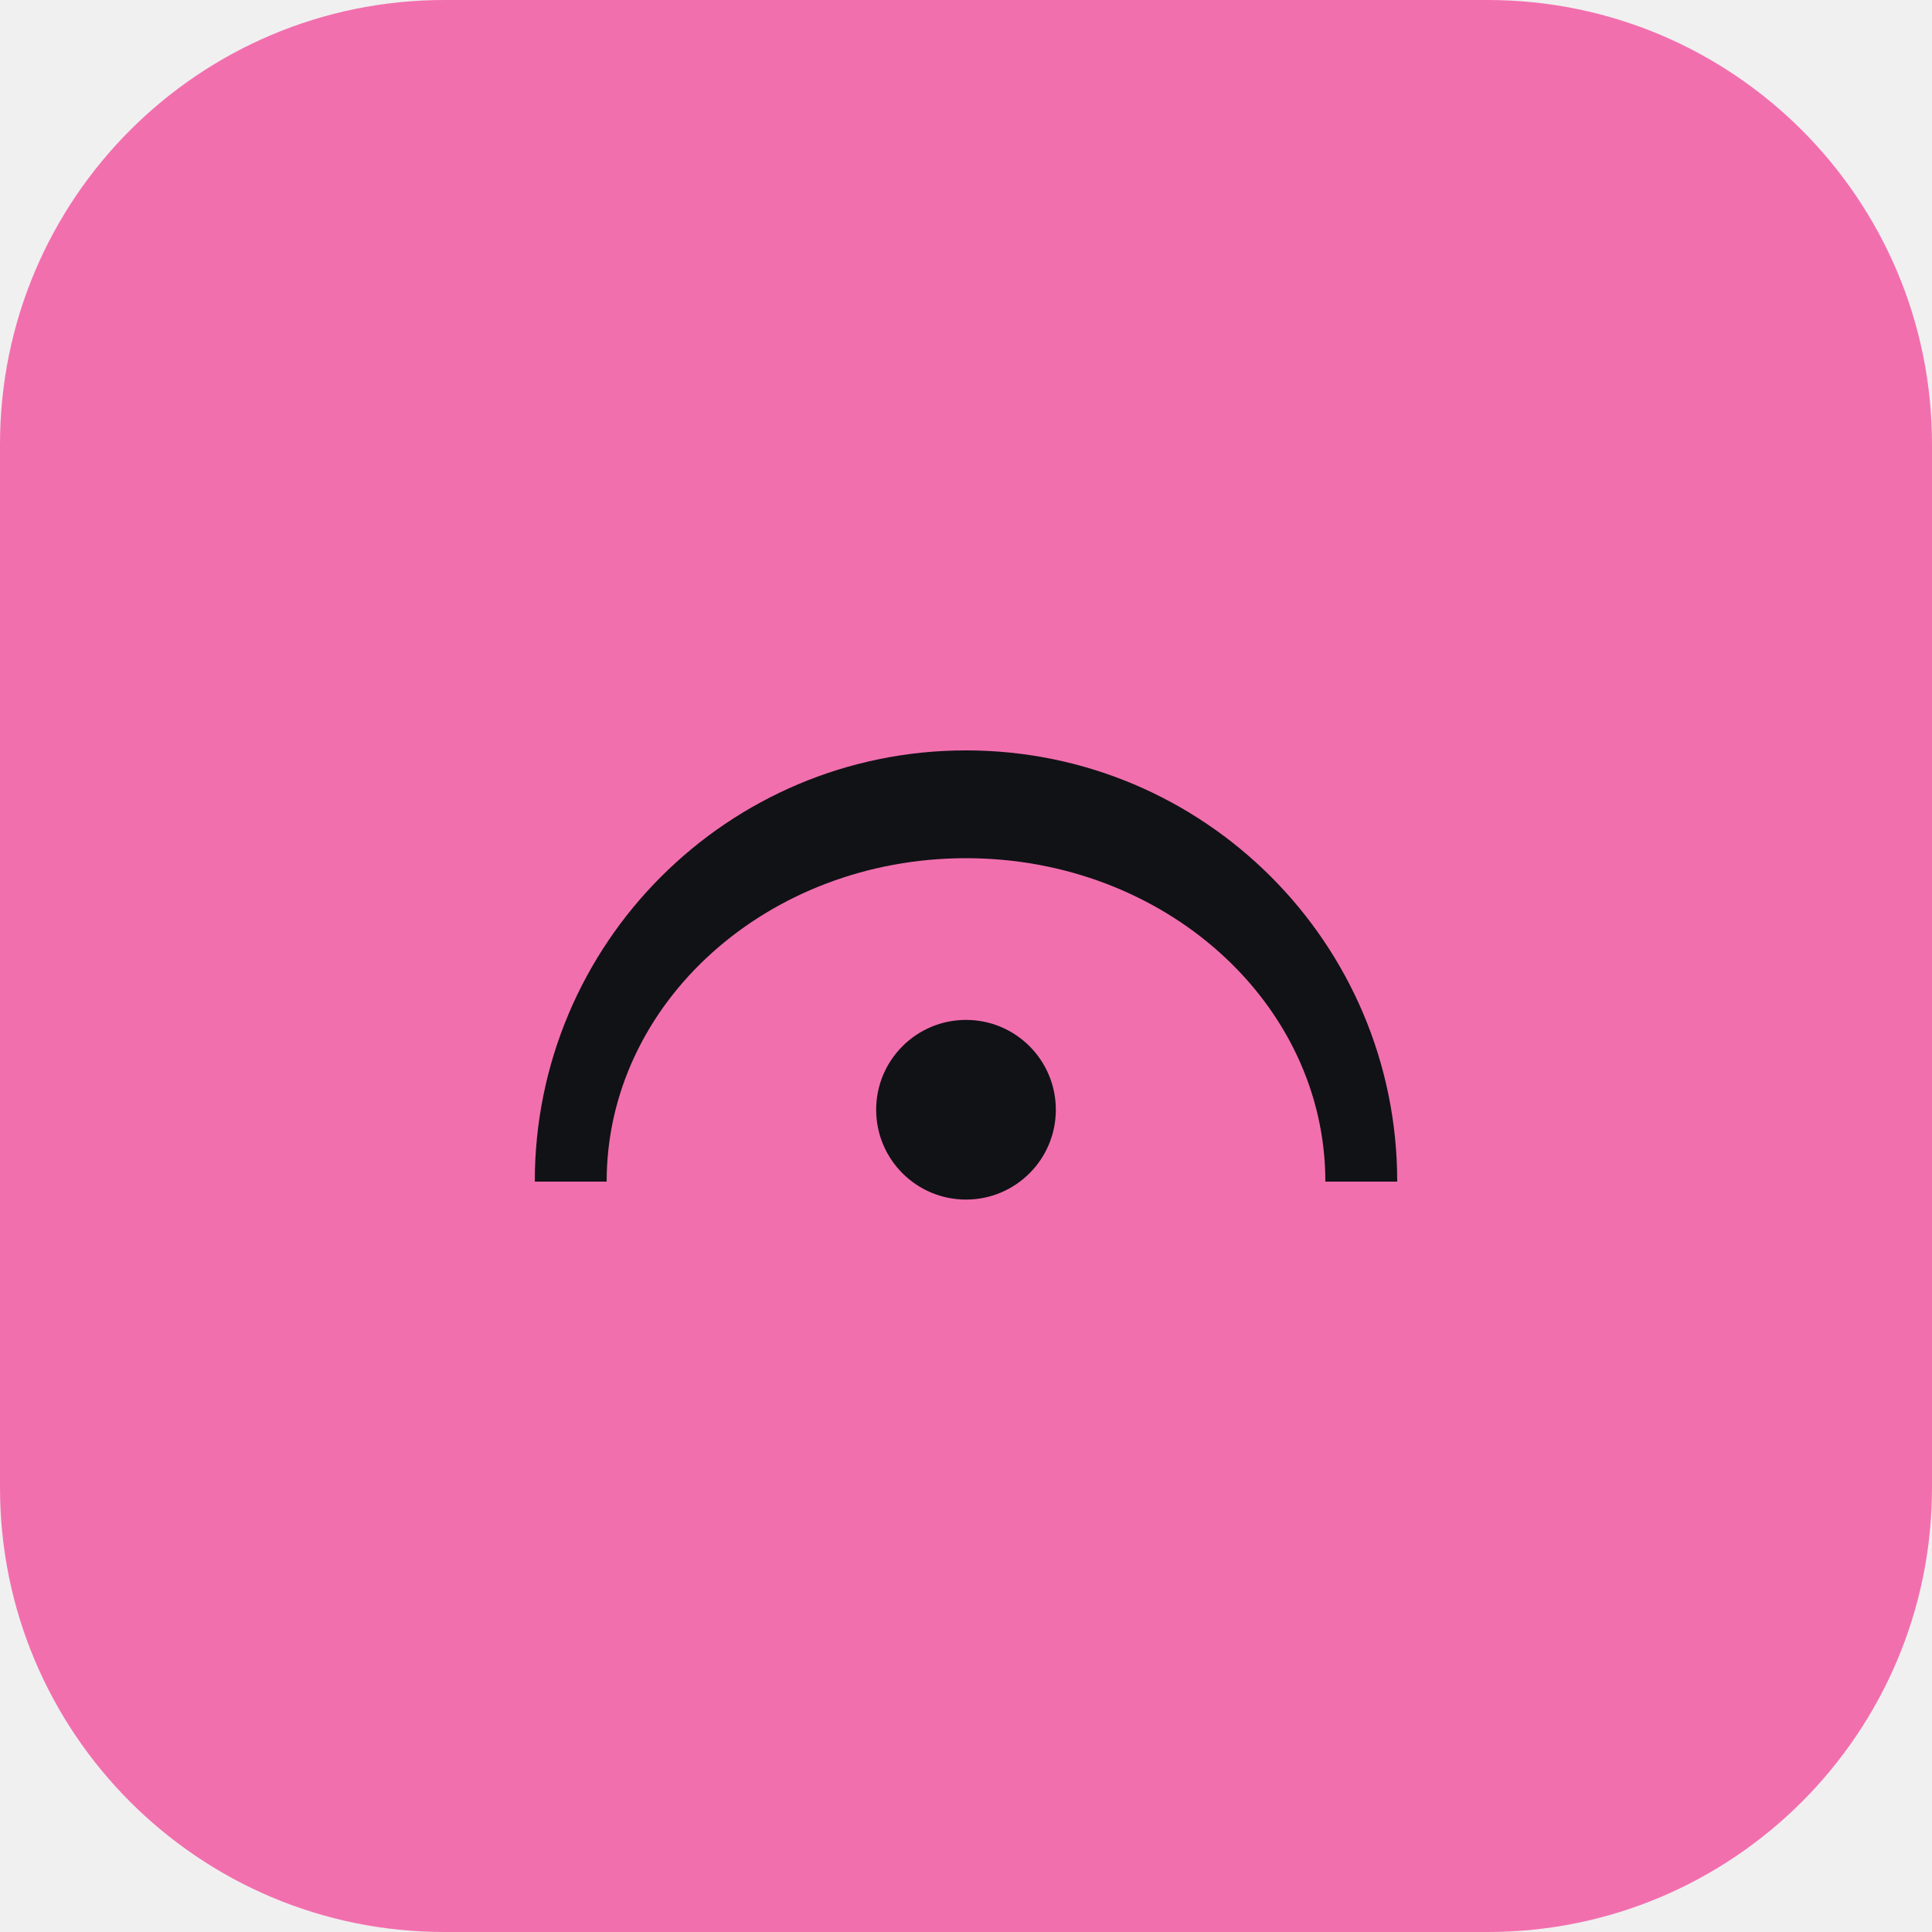
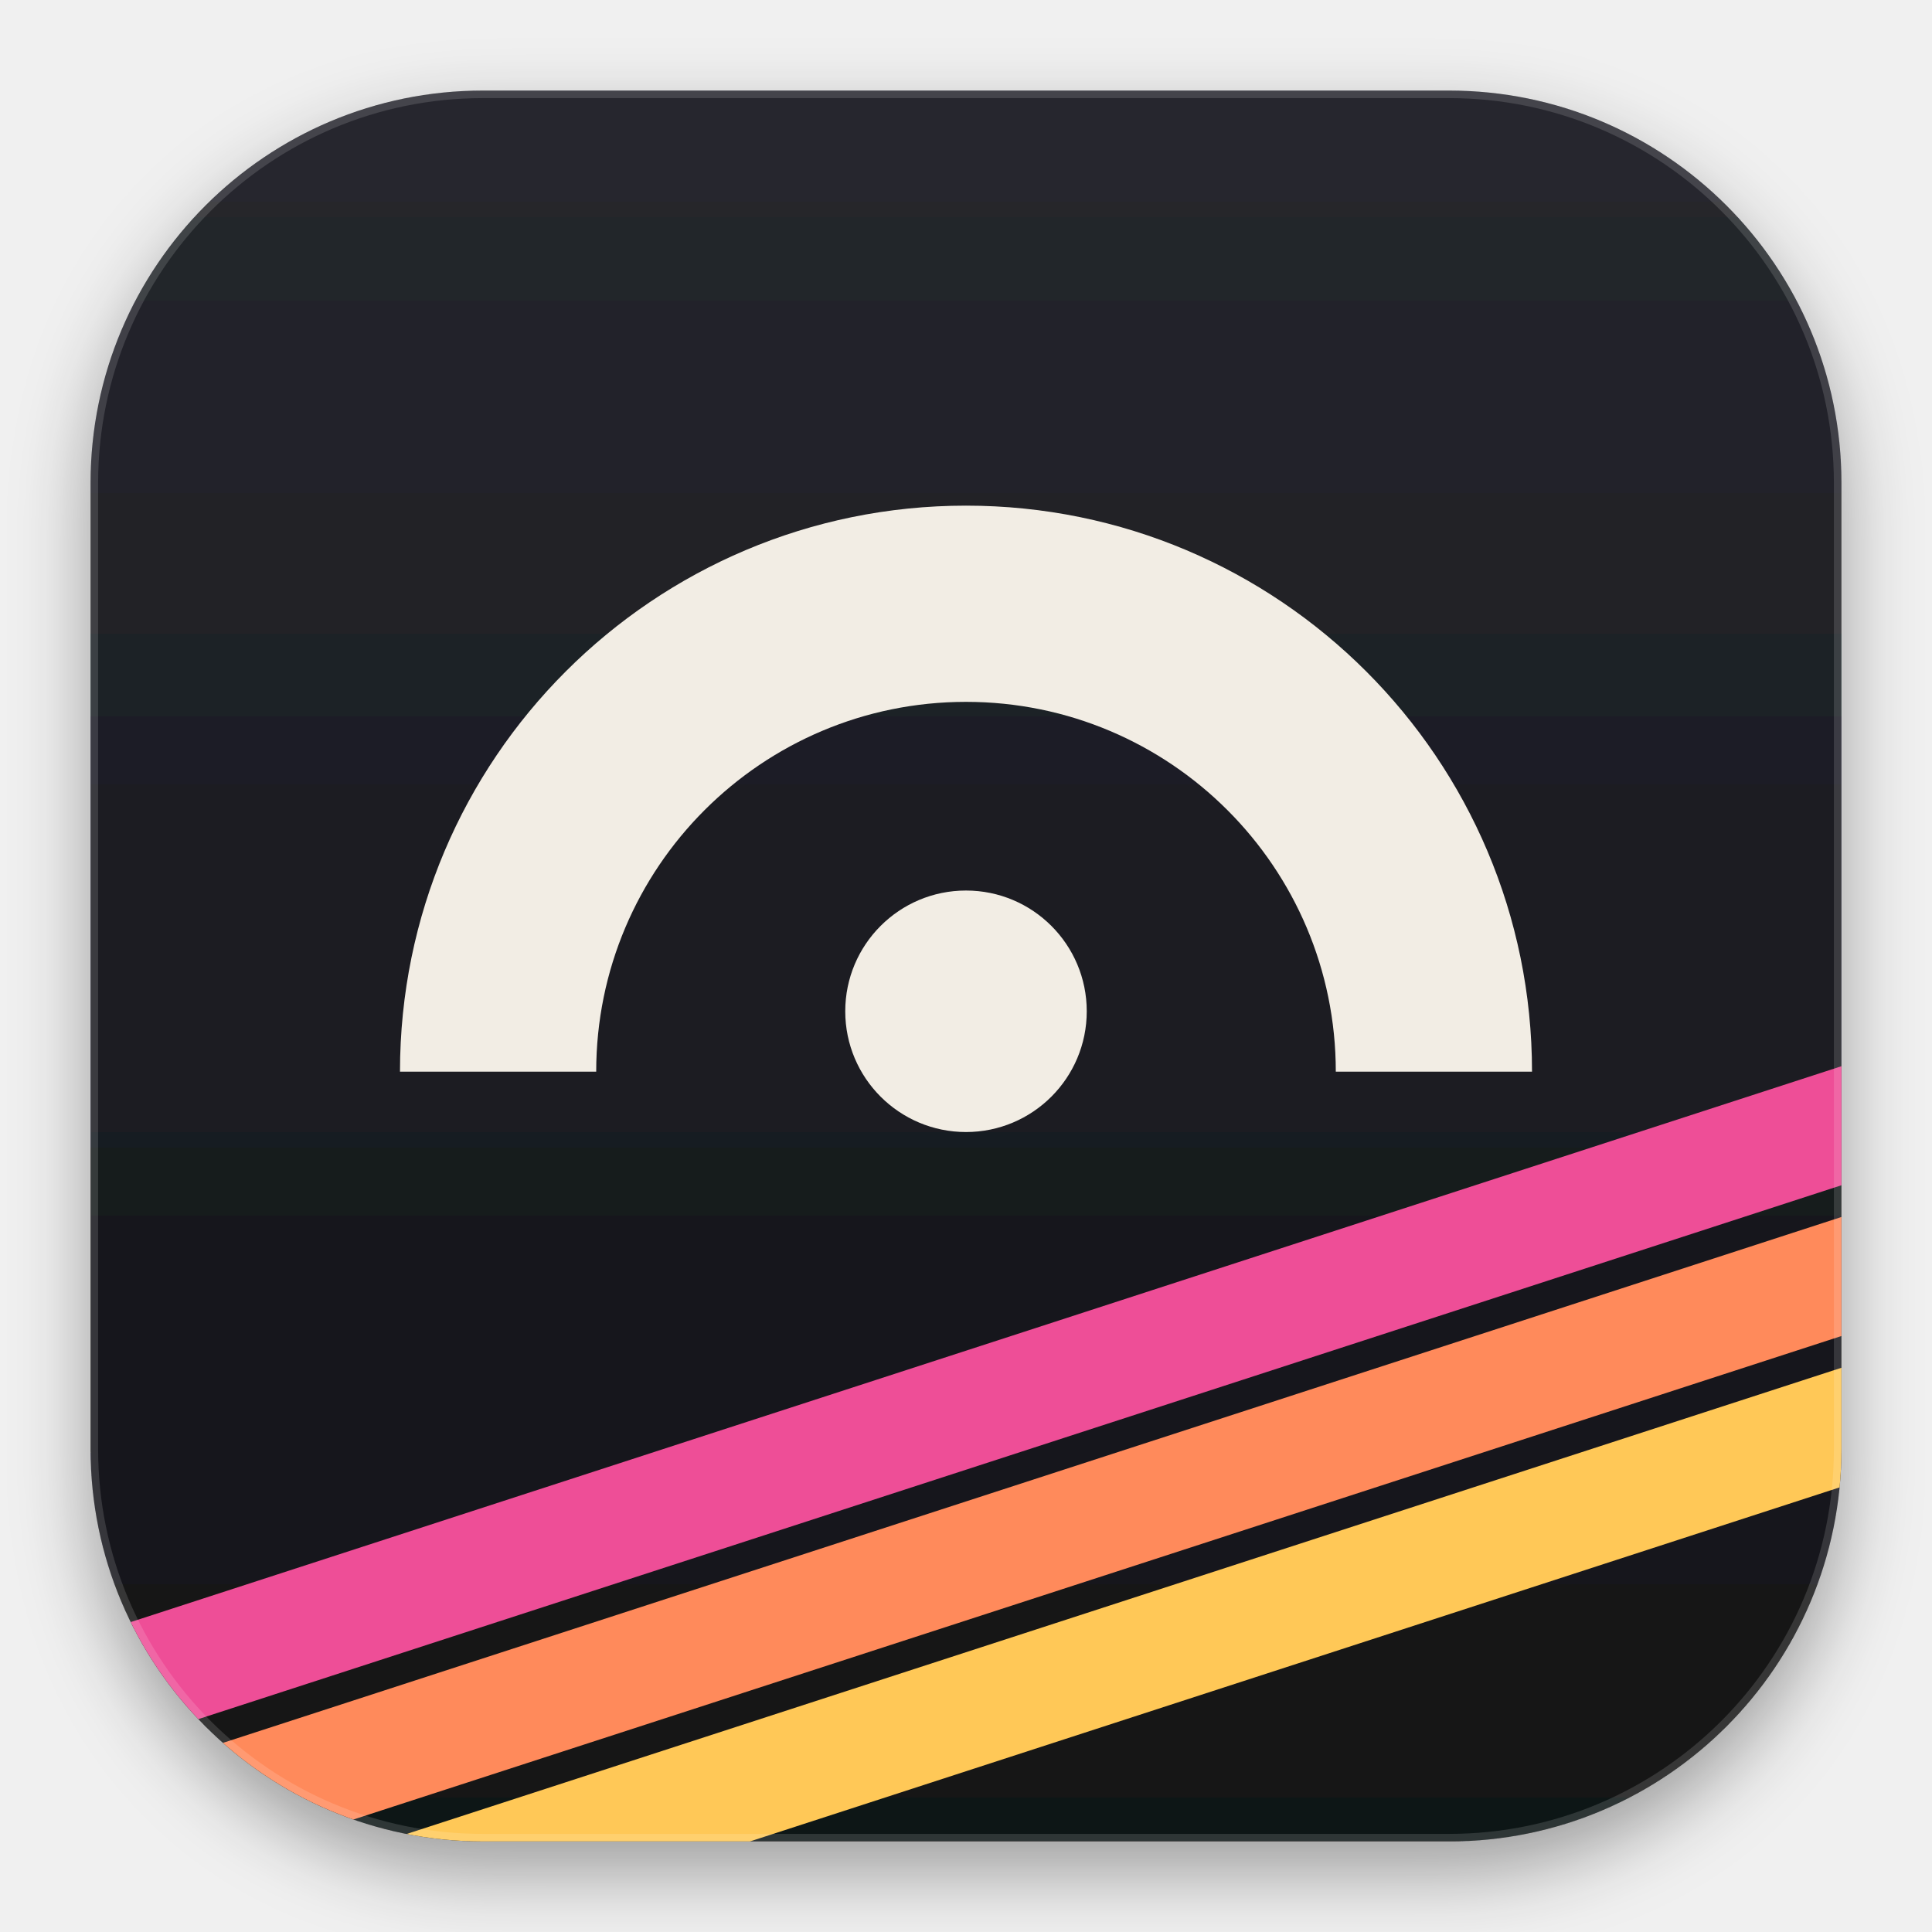
- <svg xmlns="http://www.w3.org/2000/svg" viewBox="0 0 100 100">
-   <rect width="100" height="100" rx="23" fill="#F26FAE" />
-   <g transform="translate(19 19) scale(.62)" fill="#111216">
-     <path d="M14 68A36 36 0 0 1 86 68L80 68A30 27 0 0 0 20 68Z" />
-     <circle cx="50" cy="62" r="7.5" />
+ <svg xmlns="http://www.w3.org/2000/svg" viewBox="0 0 512 512">
+   <defs>
+     <clipPath id="fm-tile">
+       <rect x="24" y="24" width="464" height="464" rx="104" />
+     </clipPath>
+     <linearGradient id="fm-bg" x1="0" y1="0" x2="0" y2="1">
+       <stop offset="0" stop-color="#26272E" />
+       <stop offset="1" stop-color="#111216" />
+     </linearGradient>
+     <filter id="fm-shadow" x="-15%" y="-15%" width="130%" height="135%">
+       <feDropShadow dx="0" dy="8" stdDeviation="10" flood-color="#000" flood-opacity=".35" />
+     </filter>
+   </defs>
+   <rect x="24" y="24" width="464" height="464" rx="104" fill="url(#fm-bg)" filter="url(#fm-shadow)" />
+   <g clip-path="url(#fm-tile)">
+     <g transform="rotate(-18 256 400)">
+       <rect x="-120" y="360" width="752" height="30" fill="#EE4E97" />
+       <rect x="-120" y="398" width="752" height="30" fill="#FF8A5B" />
+       <rect x="-120" y="436" width="752" height="30" fill="#FFC857" />
+     </g>
+     <path d="M106 284A150 150 0 0 1 406 284L354 284A98 98 0 0 0 158 284Z" fill="#F2EDE4" />
+     <circle cx="256" cy="268" r="32" fill="#F2EDE4" />
  </g>
+   <rect x="25" y="25" width="462" height="462" rx="103" fill="none" stroke="#fff" stroke-opacity=".14" stroke-width="2" />
</svg>
